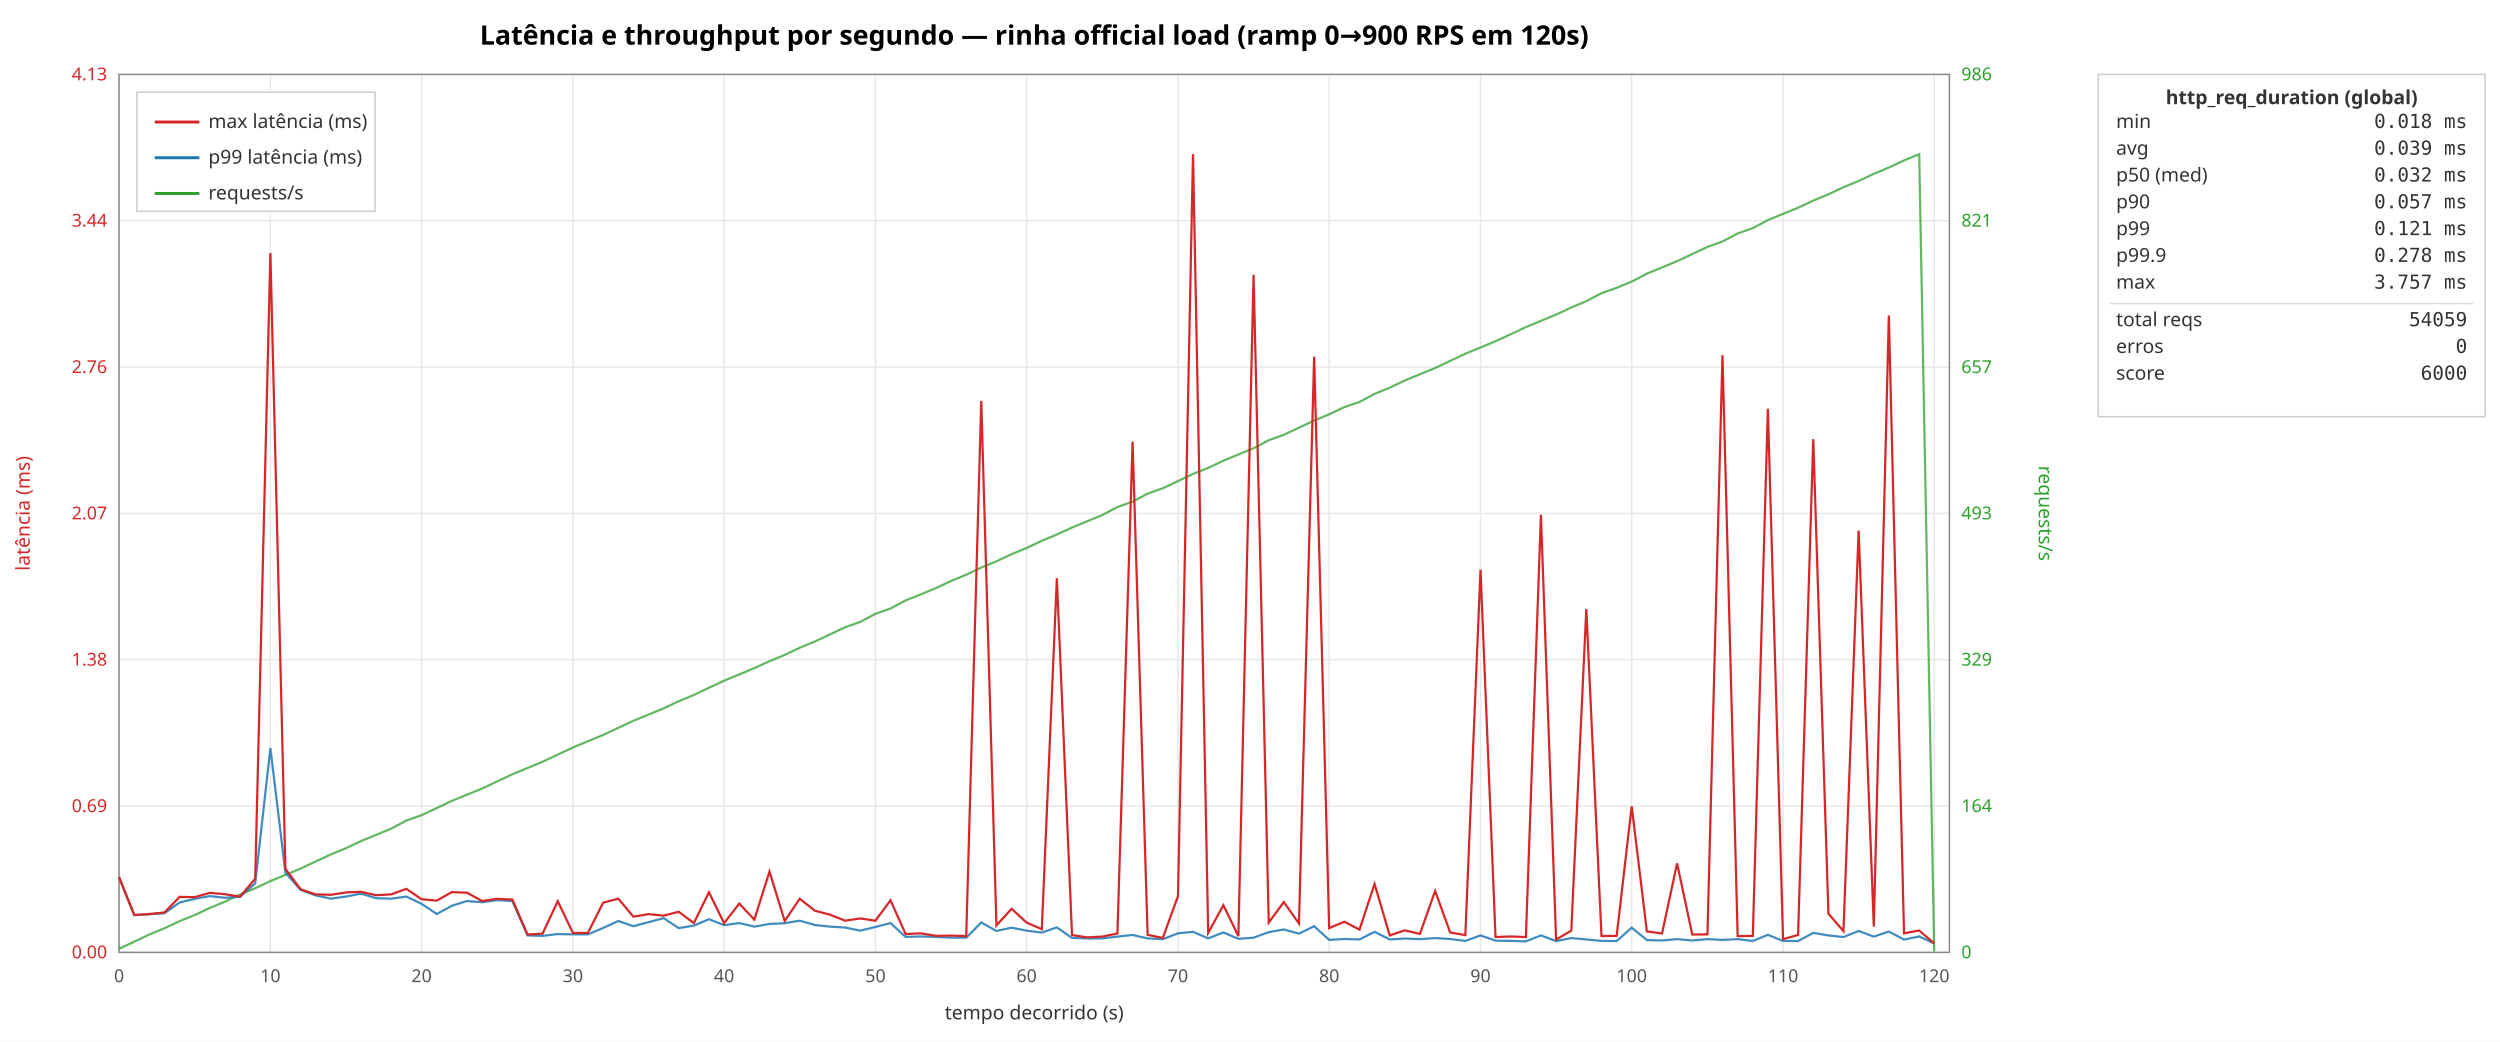
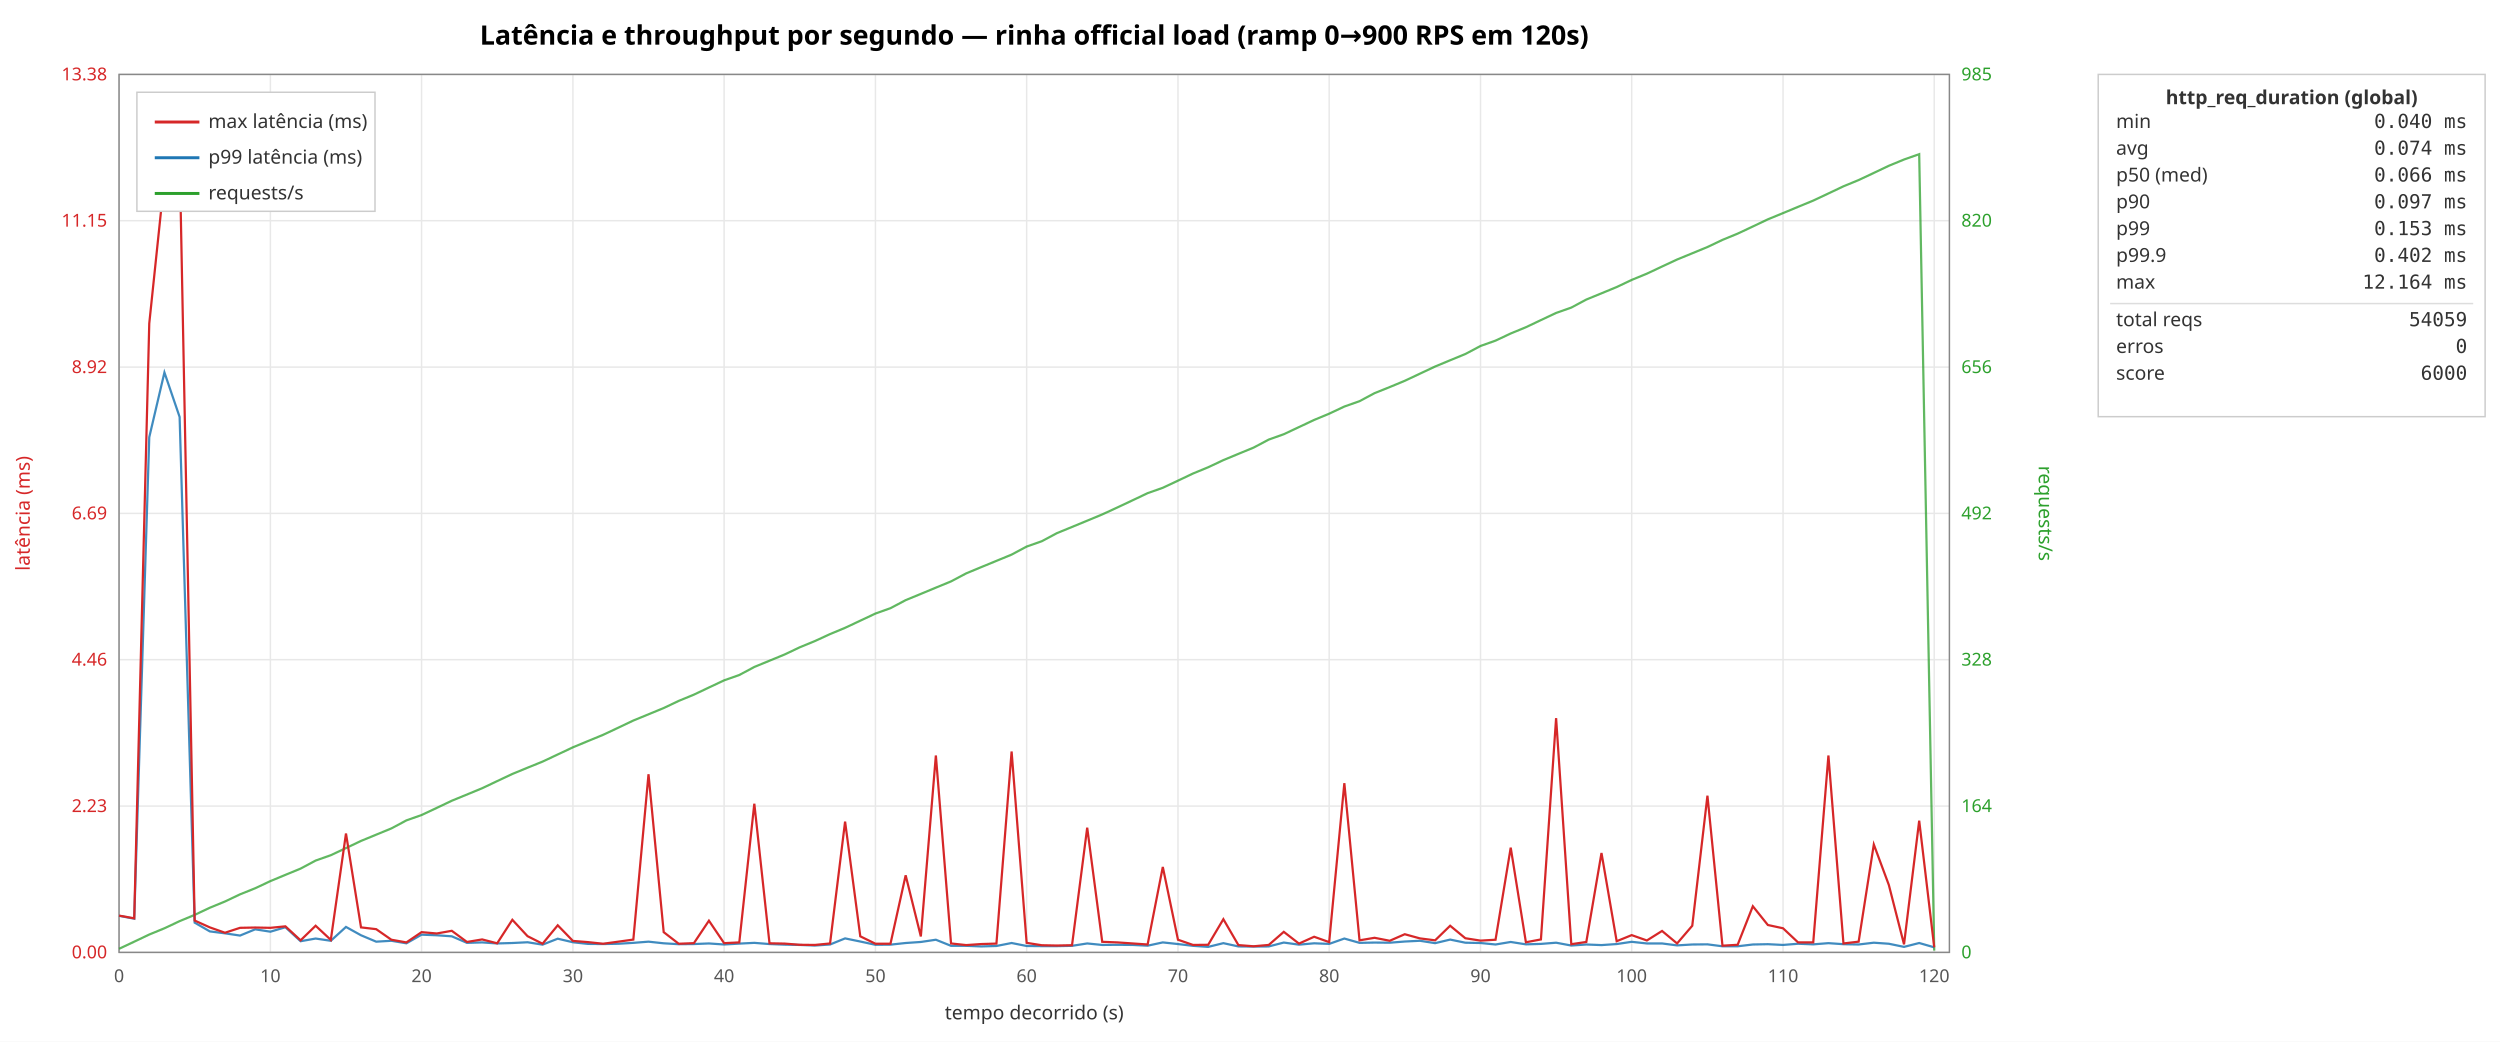
<svg xmlns="http://www.w3.org/2000/svg" viewBox="0 0 1680 700" font-family="sans-serif">
  <rect width="1680" height="700" fill="white" />
  <text x="695.0" y="30" text-anchor="middle" font-size="18" font-weight="bold">Latência e throughput por segundo — rinha official load (ramp 0→900 RPS em 120s)</text>
  <text x="20.0" y="345.0" text-anchor="middle" font-size="13" fill="#d62728" transform="rotate(-90 20.0 345.0)">latência (ms)</text>
  <text x="1370.0" y="345.0" text-anchor="middle" font-size="13" fill="#2ca02c" transform="rotate(90 1370.0 345.0)">requests/s</text>
  <text x="695.0" y="685.0" text-anchor="middle" font-size="13" fill="#333">tempo decorrido (s)</text>
  <line x1="80.0" y1="50" x2="80.0" y2="640" stroke="#e8e8e8" stroke-width="1" />
  <text x="80.0" y="660.0" text-anchor="middle" font-size="12" fill="#555">0</text>
  <line x1="181.7" y1="50" x2="181.7" y2="640" stroke="#e8e8e8" stroke-width="1" />
  <text x="181.7" y="660.0" text-anchor="middle" font-size="12" fill="#555">10</text>
  <line x1="283.3" y1="50" x2="283.3" y2="640" stroke="#e8e8e8" stroke-width="1" />
  <text x="283.3" y="660.0" text-anchor="middle" font-size="12" fill="#555">20</text>
  <line x1="385.0" y1="50" x2="385.0" y2="640" stroke="#e8e8e8" stroke-width="1" />
  <text x="385.0" y="660.0" text-anchor="middle" font-size="12" fill="#555">30</text>
  <line x1="486.6" y1="50" x2="486.6" y2="640" stroke="#e8e8e8" stroke-width="1" />
  <text x="486.6" y="660.0" text-anchor="middle" font-size="12" fill="#555">40</text>
  <line x1="588.3" y1="50" x2="588.3" y2="640" stroke="#e8e8e8" stroke-width="1" />
  <text x="588.3" y="660.0" text-anchor="middle" font-size="12" fill="#555">50</text>
  <line x1="689.9" y1="50" x2="689.9" y2="640" stroke="#e8e8e8" stroke-width="1" />
  <text x="689.9" y="660.0" text-anchor="middle" font-size="12" fill="#555">60</text>
  <line x1="791.6" y1="50" x2="791.6" y2="640" stroke="#e8e8e8" stroke-width="1" />
  <text x="791.6" y="660.0" text-anchor="middle" font-size="12" fill="#555">70</text>
  <line x1="893.2" y1="50" x2="893.2" y2="640" stroke="#e8e8e8" stroke-width="1" />
  <text x="893.2" y="660.0" text-anchor="middle" font-size="12" fill="#555">80</text>
  <line x1="994.9" y1="50" x2="994.9" y2="640" stroke="#e8e8e8" stroke-width="1" />
  <text x="994.9" y="660.0" text-anchor="middle" font-size="12" fill="#555">90</text>
  <line x1="1096.5" y1="50" x2="1096.5" y2="640" stroke="#e8e8e8" stroke-width="1" />
  <text x="1096.5" y="660.0" text-anchor="middle" font-size="12" fill="#555">100</text>
  <line x1="1198.2" y1="50" x2="1198.2" y2="640" stroke="#e8e8e8" stroke-width="1" />
  <text x="1198.2" y="660.0" text-anchor="middle" font-size="12" fill="#555">110</text>
  <line x1="1299.8" y1="50" x2="1299.8" y2="640" stroke="#e8e8e8" stroke-width="1" />
  <text x="1299.8" y="660.0" text-anchor="middle" font-size="12" fill="#555">120</text>
  <line x1="80" y1="640.0" x2="1310.0" y2="640.0" stroke="#e8e8e8" stroke-width="1" />
  <text x="72.0" y="644.0" text-anchor="end" font-size="12" fill="#d62728">0.00</text>
  <line x1="80" y1="541.7" x2="1310.0" y2="541.7" stroke="#e8e8e8" stroke-width="1" />
-   <text x="72.0" y="545.7" text-anchor="end" font-size="12" fill="#d62728">0.69</text>
+   <text x="72.0" y="545.7" text-anchor="end" font-size="12" fill="#d62728">2.23</text>
  <line x1="80" y1="443.3" x2="1310.0" y2="443.3" stroke="#e8e8e8" stroke-width="1" />
-   <text x="72.0" y="447.3" text-anchor="end" font-size="12" fill="#d62728">1.38</text>
+   <text x="72.0" y="447.3" text-anchor="end" font-size="12" fill="#d62728">4.46</text>
  <line x1="80" y1="345.0" x2="1310.0" y2="345.0" stroke="#e8e8e8" stroke-width="1" />
-   <text x="72.0" y="349.0" text-anchor="end" font-size="12" fill="#d62728">2.07</text>
+   <text x="72.0" y="349.0" text-anchor="end" font-size="12" fill="#d62728">6.69</text>
  <line x1="80" y1="246.7" x2="1310.0" y2="246.7" stroke="#e8e8e8" stroke-width="1" />
-   <text x="72.0" y="250.7" text-anchor="end" font-size="12" fill="#d62728">2.76</text>
+   <text x="72.0" y="250.7" text-anchor="end" font-size="12" fill="#d62728">8.92</text>
  <line x1="80" y1="148.3" x2="1310.0" y2="148.3" stroke="#e8e8e8" stroke-width="1" />
-   <text x="72.0" y="152.3" text-anchor="end" font-size="12" fill="#d62728">3.44</text>
+   <text x="72.0" y="152.3" text-anchor="end" font-size="12" fill="#d62728">11.15</text>
  <line x1="80" y1="50.0" x2="1310.0" y2="50.0" stroke="#e8e8e8" stroke-width="1" />
-   <text x="72.0" y="54.0" text-anchor="end" font-size="12" fill="#d62728">4.13</text>
+   <text x="72.0" y="54.0" text-anchor="end" font-size="12" fill="#d62728">13.38</text>
  <text x="1318.0" y="644.0" text-anchor="start" font-size="12" fill="#2ca02c">0</text>
  <text x="1318.0" y="545.7" text-anchor="start" font-size="12" fill="#2ca02c">164</text>
-   <text x="1318.0" y="447.3" text-anchor="start" font-size="12" fill="#2ca02c">329</text>
-   <text x="1318.0" y="349.0" text-anchor="start" font-size="12" fill="#2ca02c">493</text>
-   <text x="1318.0" y="250.7" text-anchor="start" font-size="12" fill="#2ca02c">657</text>
-   <text x="1318.0" y="152.3" text-anchor="start" font-size="12" fill="#2ca02c">821</text>
-   <text x="1318.0" y="54.0" text-anchor="start" font-size="12" fill="#2ca02c">986</text>
+   <text x="1318.0" y="447.3" text-anchor="start" font-size="12" fill="#2ca02c">328</text>
+   <text x="1318.0" y="349.0" text-anchor="start" font-size="12" fill="#2ca02c">492</text>
+   <text x="1318.0" y="250.7" text-anchor="start" font-size="12" fill="#2ca02c">656</text>
+   <text x="1318.0" y="152.3" text-anchor="start" font-size="12" fill="#2ca02c">820</text>
+   <text x="1318.0" y="54.0" text-anchor="start" font-size="12" fill="#2ca02c">985</text>
  <rect x="80" y="50" width="1230" height="590" fill="none" stroke="#888" stroke-width="1" />
-   <path d="M80.0 637.6 L90.2 632.8 L100.3 628.0 L110.5 623.8 L120.7 619.0 L130.8 614.9 L141.0 610.1 L151.2 605.9 L161.3 601.1 L171.5 596.9 L181.7 592.1 L191.8 587.9 L202.0 583.7 L212.1 578.9 L222.3 574.2 L232.5 570.0 L242.6 565.2 L252.8 561.0 L263.0 556.8 L273.1 551.4 L283.3 547.8 L293.5 543.0 L303.6 538.2 L313.8 534.0 L324.0 529.9 L334.1 525.1 L344.3 520.3 L354.5 516.1 L364.6 511.9 L374.8 507.1 L385.0 502.3 L395.1 498.1 L405.3 493.9 L415.5 489.1 L425.6 484.4 L435.8 480.2 L446.0 476.0 L456.1 471.2 L466.3 467.0 L476.4 462.2 L486.6 457.4 L496.8 453.2 L506.9 449.0 L517.1 444.3 L527.3 440.1 L537.4 435.3 L547.6 431.1 L557.8 426.3 L567.9 421.5 L578.1 417.9 L588.3 412.5 L598.4 408.9 L608.6 403.5 L618.8 399.4 L628.9 395.2 L639.1 390.4 L649.3 386.2 L659.4 381.4 L669.6 377.2 L679.8 372.4 L689.9 368.2 L700.1 363.4 L710.2 359.2 L720.4 354.5 L730.6 350.3 L740.7 346.1 L750.9 340.7 L761.1 337.1 L771.2 331.7 L781.4 328.1 L791.6 323.3 L801.7 318.5 L811.9 314.4 L822.1 309.6 L832.2 305.4 L842.4 301.2 L852.6 295.8 L862.7 292.2 L872.9 287.4 L883.1 282.6 L893.2 278.4 L903.4 273.6 L913.6 270.1 L923.7 264.7 L933.9 260.5 L944.0 255.7 L954.2 251.5 L964.4 247.3 L974.5 242.5 L984.7 237.7 L994.9 233.5 L1005.0 229.3 L1015.2 224.6 L1025.4 219.8 L1035.5 215.6 L1045.7 211.4 L1055.9 206.6 L1066.0 202.4 L1076.2 197.0 L1086.4 193.4 L1096.5 189.2 L1106.7 183.9 L1116.9 179.7 L1127.0 175.5 L1137.2 170.7 L1147.4 165.9 L1157.5 162.3 L1167.7 156.9 L1177.9 153.3 L1188.0 147.9 L1198.2 143.7 L1208.3 139.6 L1218.5 134.8 L1228.7 130.6 L1238.8 125.8 L1249.0 121.6 L1259.2 116.8 L1269.3 112.6 L1279.5 107.8 L1289.7 103.6 L1299.8 639.4 " stroke="#2ca02c" stroke-width="1.5" fill="none" opacity="0.75" />
-   <path d="M80.0 589.7 L90.2 614.9 L100.3 614.4 L110.5 613.7 L120.7 606.5 L130.8 604.0 L141.0 602.2 L151.2 603.3 L161.3 602.6 L171.5 593.6 L181.7 502.7 L191.8 586.5 L202.0 598.0 L212.1 601.7 L222.3 603.9 L232.5 602.5 L242.6 600.5 L252.8 603.6 L263.0 603.9 L273.1 602.5 L283.3 607.4 L293.5 614.2 L303.6 608.7 L313.8 605.5 L324.0 606.3 L334.1 604.9 L344.3 605.5 L354.5 628.6 L364.6 628.9 L374.8 627.7 L385.0 627.9 L395.1 627.9 L405.3 623.6 L415.5 618.9 L425.6 622.4 L435.8 619.7 L446.0 617.0 L456.1 623.7 L466.3 622.0 L476.4 617.7 L486.6 621.7 L496.8 620.3 L506.9 622.7 L517.1 620.9 L527.3 620.4 L537.4 618.7 L547.6 621.6 L557.8 622.7 L567.9 623.3 L578.1 625.4 L588.3 622.9 L598.4 620.3 L608.6 629.6 L618.8 629.3 L628.9 629.6 L639.1 630.1 L649.3 630.1 L659.4 619.9 L669.6 625.6 L679.8 623.4 L689.9 625.4 L700.1 626.7 L710.2 623.2 L720.4 630.3 L730.6 630.6 L740.7 630.6 L750.9 629.4 L761.1 628.3 L771.2 630.6 L781.4 631.1 L791.6 627.2 L801.7 626.2 L811.9 630.6 L822.1 626.6 L832.2 630.9 L842.4 630.1 L852.6 626.4 L862.7 624.6 L872.9 627.4 L883.1 622.4 L893.2 631.6 L903.4 631.0 L913.6 631.3 L923.7 626.2 L933.9 631.3 L944.0 630.7 L954.2 631.1 L964.4 630.4 L974.5 631.0 L984.7 632.3 L994.9 628.6 L1005.0 632.1 L1015.2 632.3 L1025.4 632.6 L1035.5 628.6 L1045.7 632.4 L1055.9 630.4 L1066.0 631.3 L1076.2 632.3 L1086.4 632.4 L1096.5 623.4 L1106.7 631.7 L1116.9 632.0 L1127.0 631.1 L1137.2 632.0 L1147.4 631.1 L1157.5 631.6 L1167.7 631.1 L1177.9 632.3 L1188.0 628.2 L1198.2 632.3 L1208.3 632.4 L1218.5 626.9 L1228.7 628.6 L1238.8 629.7 L1249.0 625.6 L1259.2 629.4 L1269.3 626.0 L1279.5 631.4 L1289.7 629.3 L1299.8 634.0 " stroke="#1f77b4" stroke-width="1.5" fill="none" opacity="0.85" />
-   <path d="M80.0 589.3 L90.2 614.9 L100.3 614.2 L110.5 613.2 L120.7 602.7 L130.8 602.9 L141.0 600.0 L151.2 600.9 L161.3 602.6 L171.5 590.5 L181.7 170.0 L191.8 583.9 L202.0 597.6 L212.1 601.0 L222.3 601.3 L232.5 599.7 L242.6 599.3 L252.8 601.6 L263.0 601.0 L273.1 597.3 L283.3 604.3 L293.5 605.2 L303.6 599.5 L313.8 599.9 L324.0 605.5 L334.1 604.0 L344.3 604.5 L354.5 628.0 L364.6 627.4 L374.8 605.6 L385.0 626.9 L395.1 626.9 L405.3 606.6 L415.5 603.9 L425.6 616.0 L435.8 614.3 L446.0 615.3 L456.1 612.7 L466.3 620.3 L476.4 599.6 L486.6 620.4 L496.8 607.2 L506.9 618.0 L517.1 585.7 L527.3 618.9 L537.4 604.0 L547.6 612.0 L557.8 614.7 L567.9 618.7 L578.1 617.2 L588.3 618.7 L598.4 605.0 L608.6 627.7 L618.8 627.2 L628.9 628.9 L639.1 628.7 L649.3 629.1 L659.4 269.4 L669.6 621.9 L679.8 610.7 L689.9 620.0 L700.1 624.4 L710.2 388.6 L720.4 628.4 L730.6 629.9 L740.7 629.4 L750.9 627.3 L761.1 296.8 L771.2 628.2 L781.4 630.3 L791.6 602.2 L801.7 103.6 L811.9 626.9 L822.1 608.3 L832.2 629.1 L842.4 184.7 L852.6 620.0 L862.7 606.2 L872.9 620.6 L883.1 239.7 L893.2 623.7 L903.4 619.4 L913.6 624.7 L923.7 594.0 L933.9 628.6 L944.0 625.2 L954.2 627.6 L964.4 598.7 L974.5 626.6 L984.7 628.4 L994.9 382.9 L1005.0 629.7 L1015.2 629.3 L1025.4 629.7 L1035.5 345.9 L1045.7 631.4 L1055.9 625.4 L1066.0 409.3 L1076.2 629.0 L1086.4 628.9 L1096.5 541.8 L1106.7 625.9 L1116.9 627.3 L1127.0 580.2 L1137.2 628.0 L1147.4 627.9 L1157.5 238.7 L1167.7 629.1 L1177.9 628.9 L1188.0 274.7 L1198.2 631.1 L1208.3 628.3 L1218.5 295.1 L1228.7 614.0 L1238.8 625.7 L1249.0 356.6 L1259.2 622.7 L1269.3 212.0 L1279.5 627.2 L1289.7 625.3 L1299.8 634.0 " stroke="#d62728" stroke-width="1.5" fill="none" />
+   <path d="M80.0 637.6 L90.2 632.8 L100.3 628.0 L110.5 623.8 L120.7 619.0 L130.8 614.8 L141.0 610.0 L151.2 605.8 L161.3 601.0 L171.5 596.9 L181.7 592.1 L191.8 587.9 L202.0 583.7 L212.1 578.3 L222.3 574.7 L232.5 569.9 L242.6 565.1 L252.8 560.9 L263.0 556.7 L273.1 551.3 L283.3 547.7 L293.5 542.9 L303.6 538.1 L313.8 533.9 L324.0 529.7 L334.1 524.9 L344.3 520.1 L354.5 515.9 L364.6 511.8 L374.8 507.0 L385.0 502.2 L395.1 498.0 L405.3 493.8 L415.5 489.0 L425.6 484.2 L435.8 480.0 L446.0 475.8 L456.1 471.0 L466.3 466.8 L476.4 462.0 L486.6 457.2 L496.8 453.6 L506.9 448.2 L517.1 444.0 L527.3 439.8 L537.4 435.0 L547.6 430.8 L557.8 426.1 L567.9 421.9 L578.1 417.1 L588.3 412.3 L598.4 408.7 L608.6 403.3 L618.8 399.1 L628.9 394.9 L639.1 390.7 L649.3 385.3 L659.4 381.1 L669.6 376.9 L679.8 372.7 L689.9 367.3 L700.1 363.7 L710.2 358.3 L720.4 354.1 L730.6 349.9 L740.7 345.7 L750.9 341.0 L761.1 336.2 L771.2 331.4 L781.4 327.8 L791.6 323.0 L801.7 318.2 L811.9 314.0 L822.1 309.2 L832.2 305.0 L842.4 300.8 L852.6 295.4 L862.7 291.8 L872.9 287.0 L883.1 282.2 L893.2 278.0 L903.4 273.2 L913.6 269.6 L923.7 264.2 L933.9 260.1 L944.0 255.9 L954.2 251.1 L964.4 246.3 L974.5 242.1 L984.7 237.9 L994.9 232.5 L1005.0 228.9 L1015.2 224.1 L1025.4 219.9 L1035.5 215.1 L1045.7 210.3 L1055.9 206.7 L1066.0 201.3 L1076.2 197.1 L1086.4 192.9 L1096.5 188.1 L1106.7 183.9 L1116.9 179.1 L1127.0 174.4 L1137.2 170.2 L1147.4 166.0 L1157.5 161.2 L1167.7 157.0 L1177.9 152.2 L1188.0 147.4 L1198.2 143.2 L1208.3 139.0 L1218.5 134.8 L1228.7 130.0 L1238.8 125.2 L1249.0 121.0 L1259.2 116.2 L1269.3 111.4 L1279.5 107.2 L1289.7 103.6 L1299.8 638.8 " stroke="#2ca02c" stroke-width="1.5" fill="none" opacity="0.75" />
+   <path d="M80.0 615.4 L90.2 617.4 L100.3 293.8 L110.5 250.3 L120.7 280.2 L130.8 620.0 L141.0 625.9 L151.2 627.2 L161.3 628.7 L171.5 624.5 L181.7 626.1 L191.8 623.1 L202.0 632.5 L212.1 630.7 L222.3 632.2 L232.5 622.9 L242.6 628.5 L252.8 632.8 L263.0 632.2 L273.1 633.9 L283.3 628.1 L293.5 628.5 L303.6 629.2 L313.8 633.6 L324.0 633.3 L334.1 634.0 L344.3 633.7 L354.5 633.2 L364.6 634.8 L374.8 630.8 L385.0 633.2 L395.1 634.3 L405.3 634.4 L415.5 634.2 L425.6 633.6 L435.8 632.8 L446.0 633.9 L456.1 634.5 L466.3 634.4 L476.4 634.0 L486.6 634.7 L496.8 634.1 L506.9 633.6 L517.1 634.4 L527.3 634.8 L537.4 635.0 L547.6 635.4 L557.8 634.7 L567.9 630.6 L578.1 632.7 L588.3 634.9 L598.4 634.8 L608.6 633.7 L618.8 633.0 L628.9 631.5 L639.1 635.6 L649.3 635.6 L659.4 636.0 L669.6 635.7 L679.8 633.7 L689.9 635.7 L700.1 635.8 L710.2 635.8 L720.4 635.6 L730.6 634.0 L740.7 635.0 L750.9 634.9 L761.1 635.0 L771.2 635.5 L781.4 633.3 L791.6 634.4 L801.7 635.6 L811.9 636.3 L822.1 633.8 L832.2 636.0 L842.4 636.1 L852.6 636.0 L862.7 633.4 L872.9 634.8 L883.1 633.9 L893.2 634.3 L903.4 630.7 L913.6 633.6 L923.7 633.4 L933.9 633.5 L944.0 632.7 L954.2 632.2 L964.4 633.8 L974.5 631.4 L984.7 633.5 L994.9 633.7 L1005.0 634.7 L1015.2 633.0 L1025.4 634.6 L1035.5 634.3 L1045.7 633.5 L1055.9 635.4 L1066.0 634.7 L1076.2 635.1 L1086.4 634.4 L1096.5 632.9 L1106.7 634.0 L1116.9 634.0 L1127.0 635.3 L1137.2 634.7 L1147.4 634.6 L1157.5 635.9 L1167.7 635.9 L1177.9 634.7 L1188.0 634.5 L1198.2 635.0 L1208.3 634.2 L1218.5 634.6 L1228.7 633.8 L1238.8 634.5 L1249.0 634.7 L1259.2 633.5 L1269.3 634.2 L1279.5 636.3 L1289.7 633.7 L1299.8 636.6 " stroke="#1f77b4" stroke-width="1.5" fill="none" opacity="0.85" />
+   <path d="M80.0 615.3 L90.2 617.1 L100.3 217.4 L110.5 120.0 L120.7 103.6 L130.8 618.6 L141.0 623.2 L151.2 626.8 L161.3 623.5 L171.5 623.3 L181.7 623.5 L191.8 622.5 L202.0 631.9 L212.1 622.1 L222.3 631.6 L232.5 560.1 L242.6 623.2 L252.8 624.4 L263.0 631.5 L273.1 633.3 L283.3 626.4 L293.5 627.3 L303.6 625.5 L313.8 633.0 L324.0 631.3 L334.1 633.9 L344.3 618.1 L354.5 629.1 L364.6 634.2 L374.8 621.8 L385.0 632.3 L395.1 633.1 L405.3 634.2 L415.5 632.8 L425.6 631.4 L435.8 520.3 L446.0 626.4 L456.1 634.2 L466.3 633.8 L476.4 618.7 L486.6 633.8 L496.8 633.3 L506.9 540.1 L517.1 633.9 L527.3 634.1 L537.4 634.9 L547.6 635.0 L557.8 634.0 L567.9 552.1 L578.1 629.2 L588.3 634.2 L598.4 634.2 L608.6 588.2 L618.8 629.3 L628.9 507.7 L639.1 634.0 L649.3 635.1 L659.4 634.4 L669.6 634.1 L679.8 505.0 L689.9 633.6 L700.1 635.2 L710.2 635.4 L720.4 635.2 L730.6 556.2 L740.7 632.9 L750.9 633.3 L761.1 634.0 L771.2 634.7 L781.4 582.6 L791.6 631.5 L801.7 635.0 L811.9 634.9 L822.1 617.7 L832.2 635.1 L842.4 635.9 L852.6 635.0 L862.7 626.2 L872.9 634.1 L883.1 629.5 L893.2 633.1 L903.4 526.3 L913.6 631.9 L923.7 630.2 L933.9 632.2 L944.0 627.8 L954.2 630.6 L964.4 631.9 L974.5 622.1 L984.7 630.5 L994.9 632.1 L1005.0 631.5 L1015.2 569.6 L1025.4 633.2 L1035.5 631.3 L1045.7 482.6 L1055.9 634.5 L1066.0 633.0 L1076.2 573.2 L1086.4 632.5 L1096.5 628.4 L1106.7 632.0 L1116.9 625.6 L1127.0 634.0 L1137.2 622.1 L1147.4 534.7 L1157.5 635.5 L1167.7 634.9 L1177.9 609.0 L1188.0 621.6 L1198.2 623.8 L1208.3 633.3 L1218.5 633.3 L1228.7 507.7 L1238.8 634.0 L1249.0 632.8 L1259.2 567.5 L1269.3 594.7 L1279.5 634.6 L1289.7 551.5 L1299.8 636.6 " stroke="#d62728" stroke-width="1.5" fill="none" />
  <g font-size="13">
    <rect x="92" y="62" width="160" height="80" fill="white" stroke="#ccc" />
    <line x1="104" y1="82" x2="134" y2="82" stroke="#d62728" stroke-width="2" />
    <text x="140" y="86" fill="#333">max latência (ms)</text>
    <line x1="104" y1="106" x2="134" y2="106" stroke="#1f77b4" stroke-width="2" />
    <text x="140" y="110" fill="#333">p99 latência (ms)</text>
    <line x1="104" y1="130" x2="134" y2="130" stroke="#2ca02c" stroke-width="2" />
    <text x="140" y="134" fill="#333">requests/s</text>
  </g>
  <g font-size="13">
    <rect x="1410" y="50" width="260" height="230" fill="white" stroke="#ccc" />
    <text x="1540" y="70" text-anchor="middle" font-weight="bold" fill="#333">http_req_duration (global)</text>
    <text x="1422" y="86" fill="#333">min</text>
-     <text x="1658" y="86" text-anchor="end" fill="#333" font-family="monospace">0.018 ms</text>
+     <text x="1658" y="86" text-anchor="end" fill="#333" font-family="monospace">0.040 ms</text>
    <text x="1422" y="104" fill="#333">avg</text>
-     <text x="1658" y="104" text-anchor="end" fill="#333" font-family="monospace">0.039 ms</text>
+     <text x="1658" y="104" text-anchor="end" fill="#333" font-family="monospace">0.074 ms</text>
    <text x="1422" y="122" fill="#333">p50 (med)</text>
-     <text x="1658" y="122" text-anchor="end" fill="#333" font-family="monospace">0.032 ms</text>
+     <text x="1658" y="122" text-anchor="end" fill="#333" font-family="monospace">0.066 ms</text>
    <text x="1422" y="140" fill="#333">p90</text>
-     <text x="1658" y="140" text-anchor="end" fill="#333" font-family="monospace">0.057 ms</text>
+     <text x="1658" y="140" text-anchor="end" fill="#333" font-family="monospace">0.097 ms</text>
    <text x="1422" y="158" fill="#333">p99</text>
-     <text x="1658" y="158" text-anchor="end" fill="#333" font-family="monospace">0.121 ms</text>
+     <text x="1658" y="158" text-anchor="end" fill="#333" font-family="monospace">0.153 ms</text>
    <text x="1422" y="176" fill="#333">p99.9</text>
-     <text x="1658" y="176" text-anchor="end" fill="#333" font-family="monospace">0.278 ms</text>
+     <text x="1658" y="176" text-anchor="end" fill="#333" font-family="monospace">0.402 ms</text>
    <text x="1422" y="194" fill="#333">max</text>
-     <text x="1658" y="194" text-anchor="end" fill="#333" font-family="monospace">3.757 ms</text>
+     <text x="1658" y="194" text-anchor="end" fill="#333" font-family="monospace">12.164 ms</text>
    <line x1="1418" y1="204" x2="1662" y2="204" stroke="#ddd" />
    <text x="1422" y="219.2" fill="#333">total reqs</text>
    <text x="1658" y="219.2" text-anchor="end" fill="#333" font-family="monospace">54059</text>
    <text x="1422" y="237.2" fill="#333">erros</text>
    <text x="1658" y="237.2" text-anchor="end" fill="#333" font-family="monospace">0</text>
    <text x="1422" y="255.2" fill="#333">score</text>
    <text x="1658" y="255.2" text-anchor="end" fill="#333" font-family="monospace">6000</text>
  </g>
</svg>
